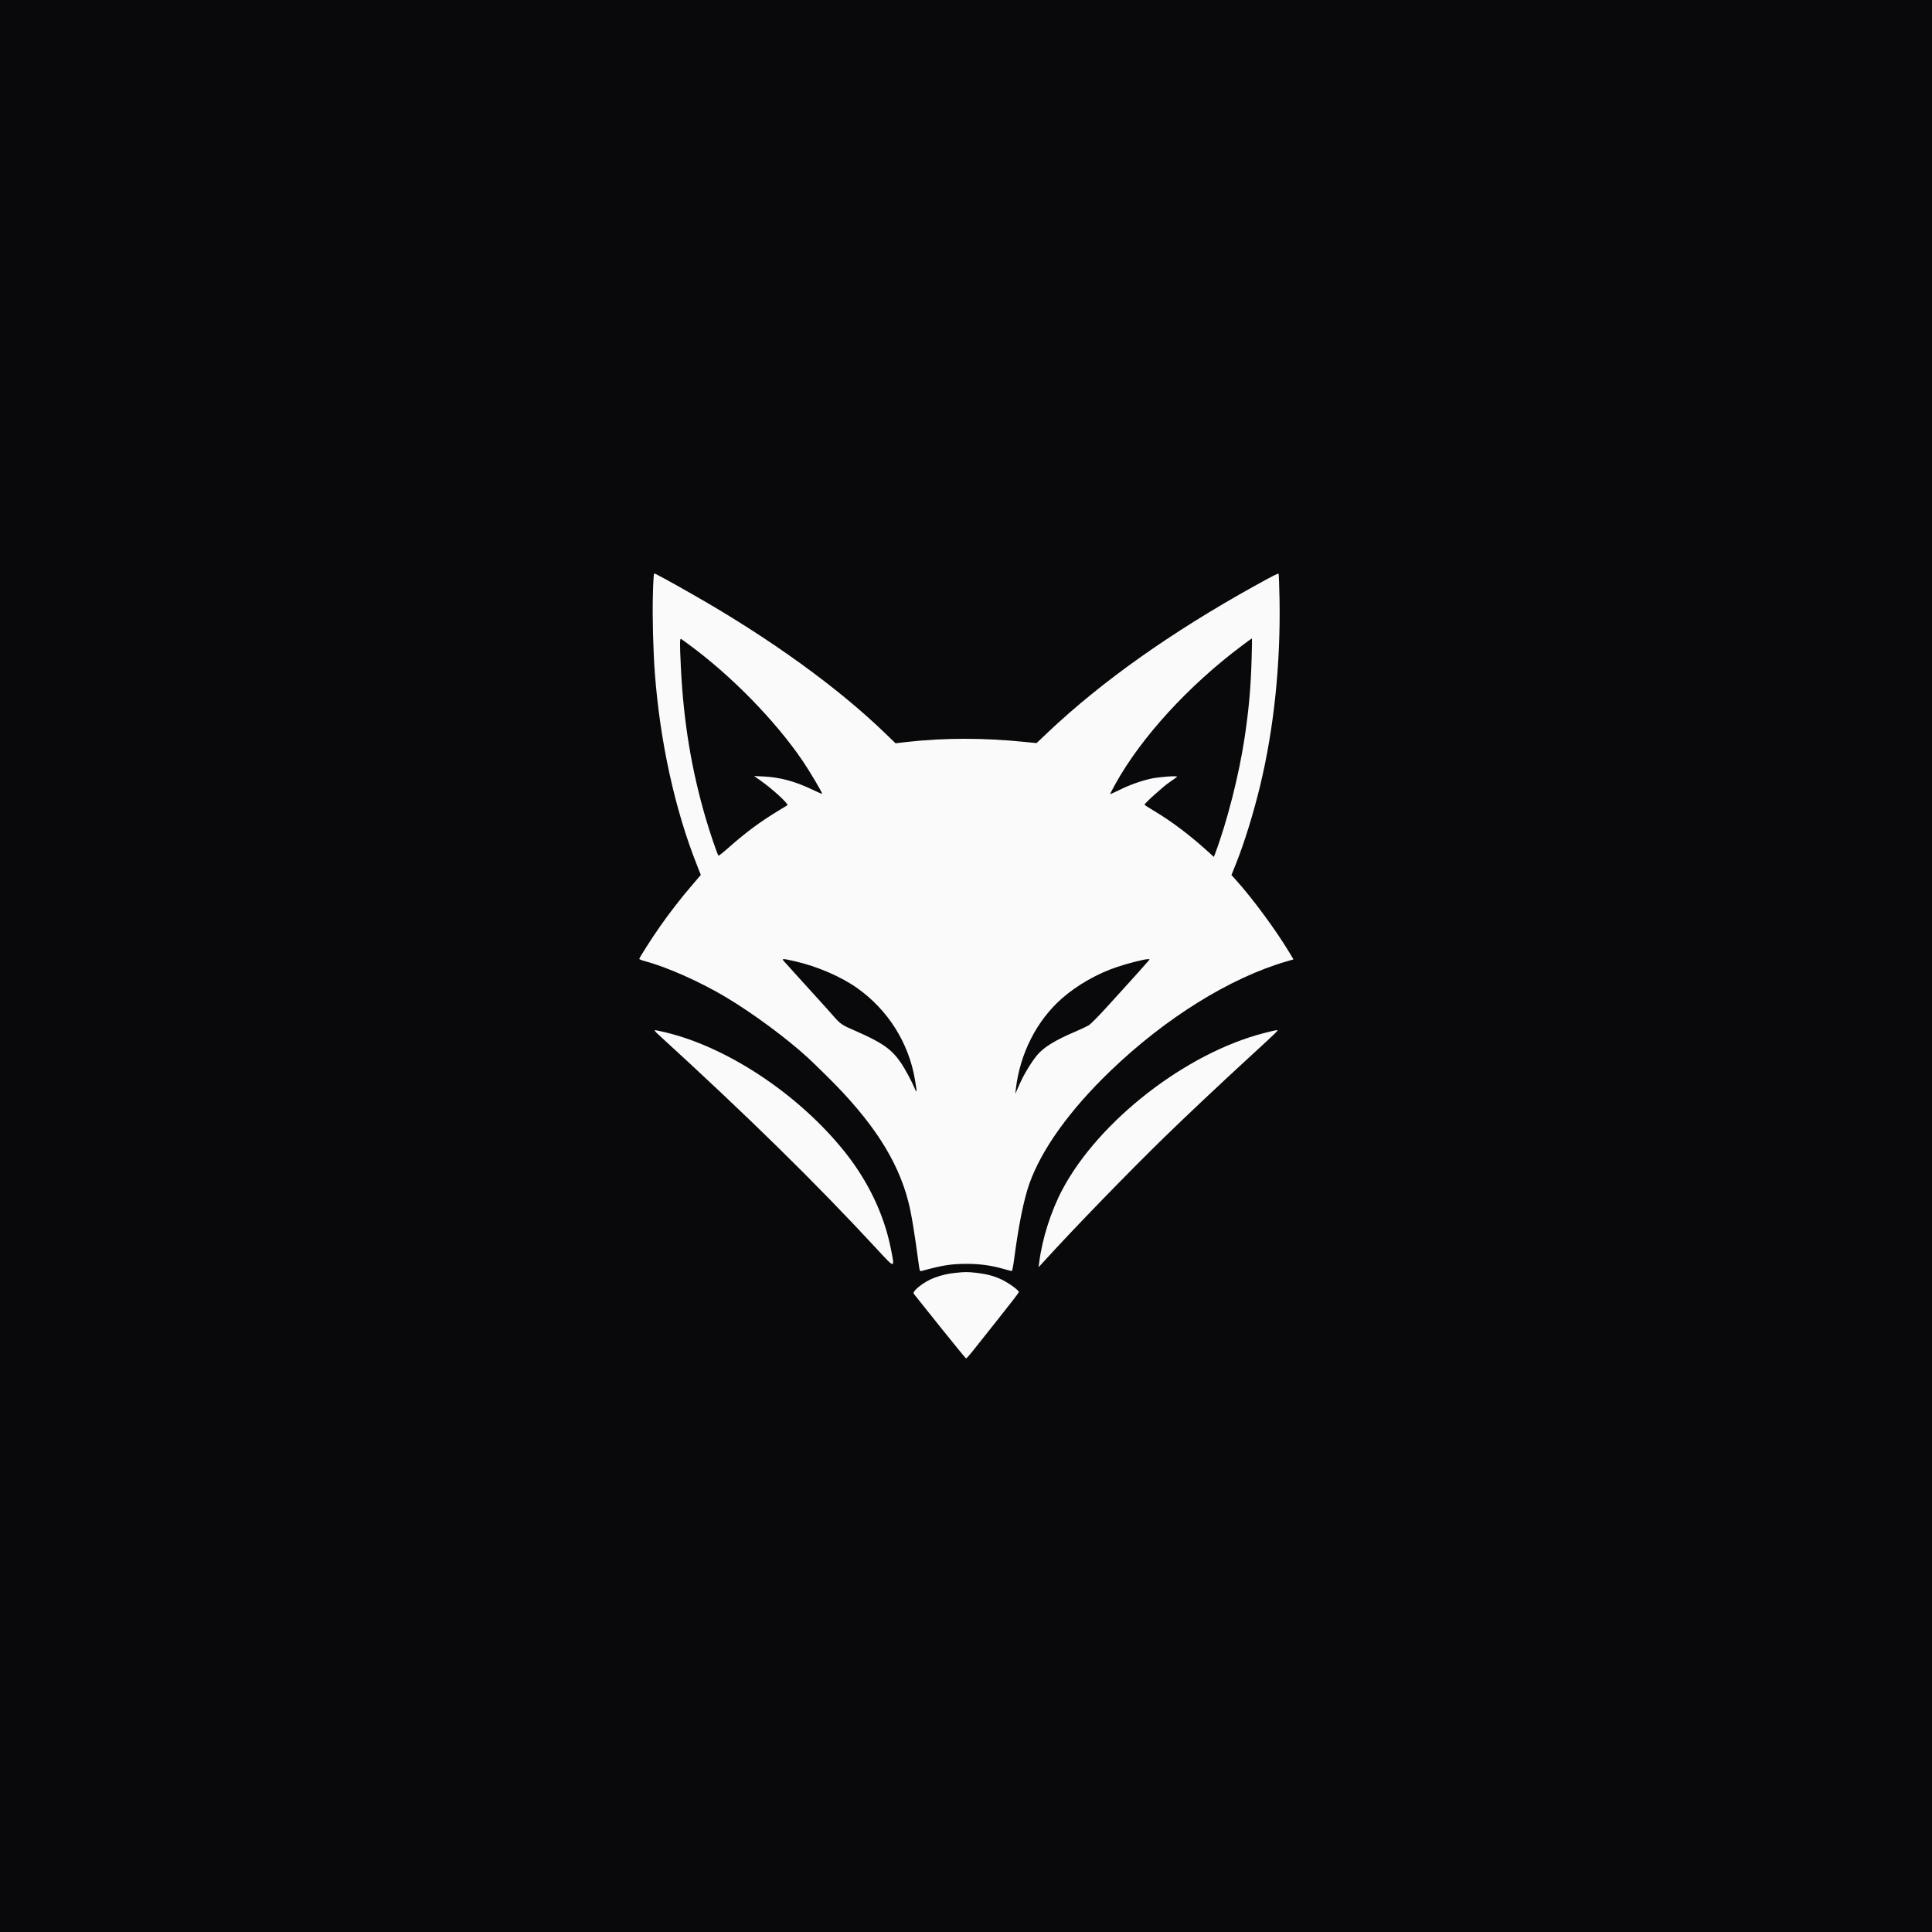
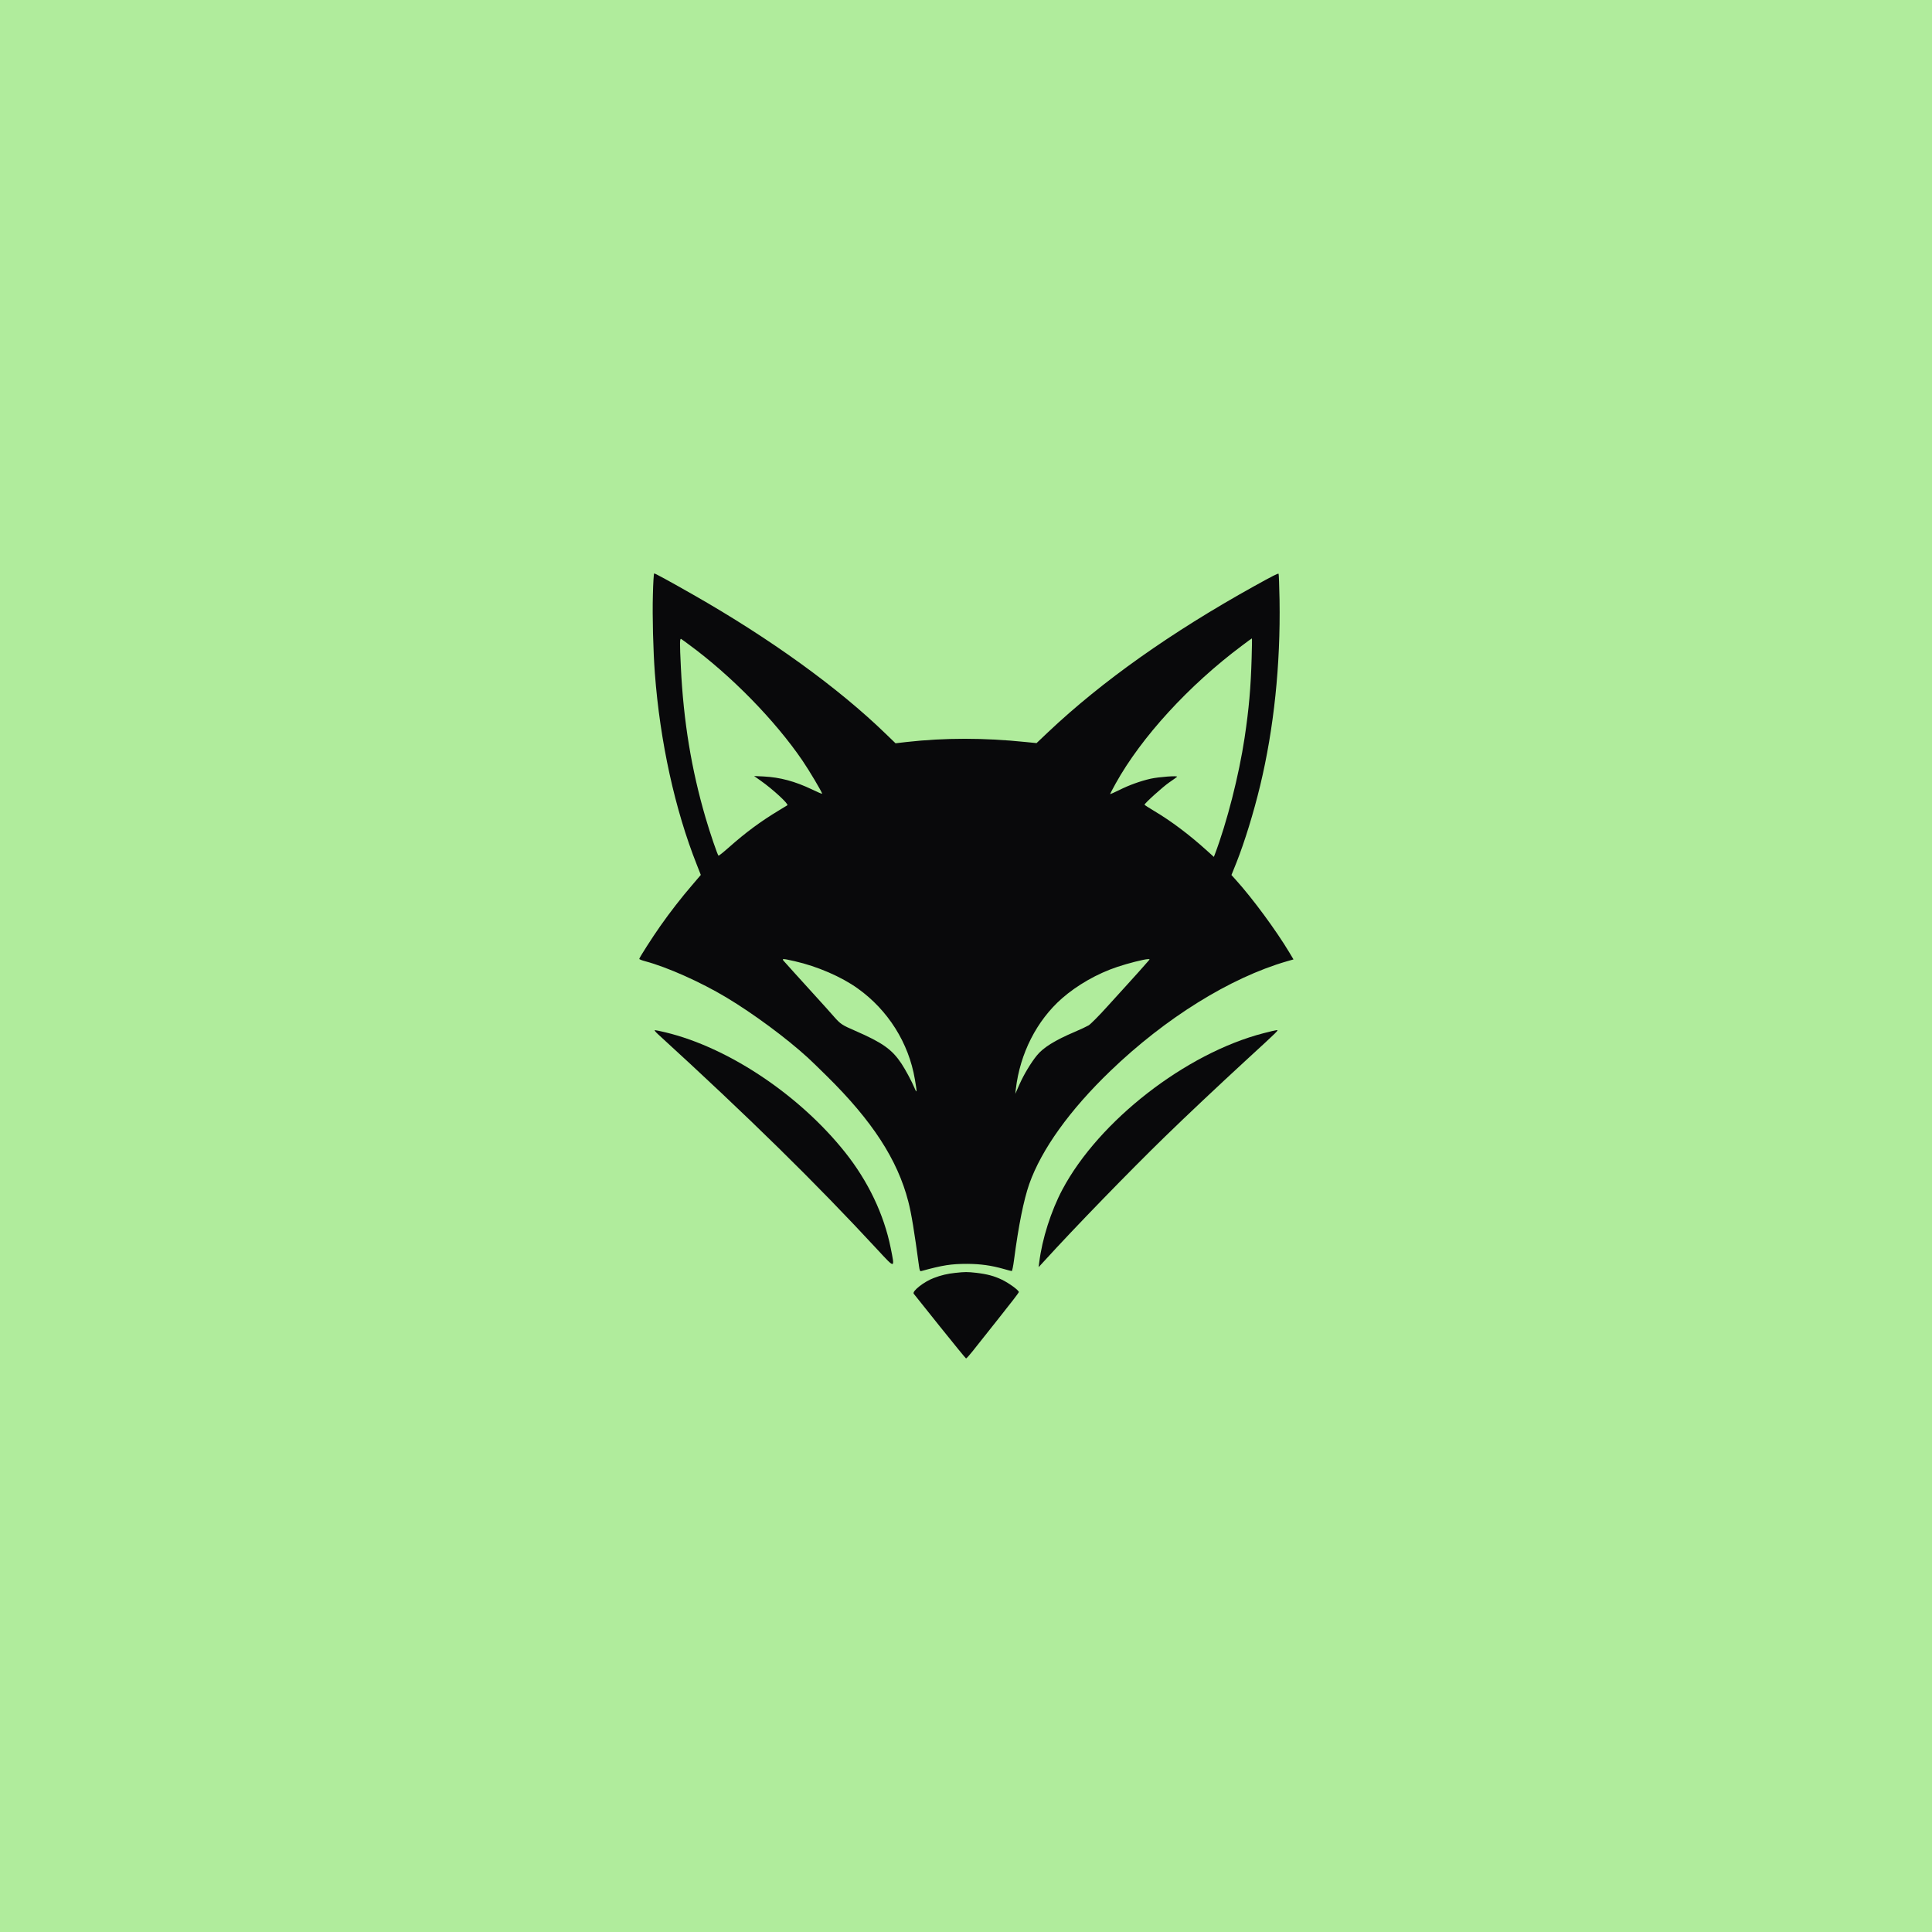
<svg xmlns="http://www.w3.org/2000/svg" viewBox="0 0 1024 1024">
-   <rect width="1024" height="1024" fill="#09090B" />
-   <g transform="translate(224 800) scale(0.04593301 -0.04593301)" fill="#FAFAFA" stroke="none">
+   <rect width="1024" height="1024" fill="#B0EC9C" />
+   <g transform="translate(224 800) scale(0.04593301 -0.04593301)" fill="#09090B" stroke="none">
    <path d="M2657 10553 c-7 -247 3 -641 23 -908 59 -784 231 -1570 484 -2207 l46 -117 -98 -115 c-122 -141 -261 -320 -368 -473 -97 -138 -244 -368 -244 -381 0 -5 30 -17 68 -27 255 -68 642 -241 937 -418 312 -187 694 -470 940 -695 33 -30 131 -125 218 -211 524 -516 817 -966 941 -1448 35 -133 71 -353 124 -748 6 -45 12 -59 23 -56 251 69 346 84 534 84 152 -1 276 -18 417 -58 48 -14 91 -25 96 -25 5 0 17 57 26 127 53 404 112 693 176 878 141 398 467 853 936 1304 635 611 1381 1075 2036 1265 l77 22 -49 82 c-153 255 -425 624 -615 834 l-52 58 58 144 c95 241 196 568 273 886 159 660 236 1396 224 2143 -3 164 -8 300 -11 303 -6 7 -69 -25 -287 -146 -955 -531 -1749 -1093 -2371 -1680 l-135 -128 -130 13 c-475 49 -932 49 -1368 0 l-129 -15 -111 107 c-548 532 -1331 1098 -2220 1605 -261 149 -442 248 -454 248 -5 0 -12 -111 -15 -247z m413 -572 c489 -358 996 -876 1313 -1341 78 -114 227 -365 227 -382 0 -4 -51 17 -112 47 -203 97 -373 142 -563 152 l-110 5 79 -56 c135 -95 321 -266 305 -281 -2 -1 -46 -28 -97 -59 -212 -128 -383 -254 -580 -429 -62 -55 -115 -97 -118 -94 -13 13 -98 262 -149 437 -164 560 -255 1117 -285 1735 -14 285 -13 338 3 329 6 -4 46 -32 87 -63z m6496 -158 c-10 -344 -31 -583 -81 -918 -66 -438 -204 -978 -344 -1348 l-11 -28 -92 83 c-198 178 -402 331 -592 444 -64 38 -116 72 -116 75 0 16 214 209 286 258 43 30 84 58 89 64 16 16 -210 -1 -305 -22 -117 -27 -247 -73 -364 -132 -55 -27 -101 -47 -103 -46 -1 2 27 57 64 123 297 535 846 1134 1458 1591 60 46 112 83 114 83 2 0 1 -102 -3 -227z m-5271 -3498 c259 -59 537 -179 724 -313 350 -249 590 -629 661 -1049 26 -149 25 -171 -3 -103 -30 73 -106 215 -152 284 -109 164 -218 241 -537 380 -146 63 -165 76 -234 153 -32 38 -131 147 -218 243 -88 96 -198 218 -245 270 -47 52 -98 110 -115 128 -38 40 -31 41 119 7z m4079 3 c-33 -39 -186 -210 -244 -273 -30 -33 -134 -147 -230 -253 -96 -107 -193 -204 -215 -217 -22 -13 -94 -47 -160 -75 -229 -97 -365 -182 -438 -273 -67 -82 -150 -220 -199 -331 l-49 -111 6 55 c48 411 241 790 532 1046 176 154 408 287 640 364 122 41 307 88 352 89 24 1 24 1 5 -21z" />
    <path d="M2717 5482 c1042 -952 1821 -1717 2533 -2487 205 -221 200 -222 151 22 -78 388 -261 770 -526 1103 -528 663 -1349 1211 -2075 1385 -58 14 -112 25 -120 25 -8 -1 7 -21 37 -48z" />
    <path d="M9705 5495 c-899 -232 -1901 -1011 -2323 -1805 -131 -247 -234 -571 -267 -840 l-7 -55 69 75 c343 377 985 1038 1388 1430 254 247 603 576 955 900 362 332 359 330 335 330 -11 -1 -79 -16 -150 -35z" />
    <path d="M6147 2729 c-88 -9 -166 -27 -248 -59 -112 -41 -255 -154 -232 -182 6 -7 142 -177 302 -378 161 -201 296 -366 301 -368 5 -2 39 36 77 84 37 48 173 218 300 378 128 160 233 297 233 303 0 21 -111 102 -195 143 -92 44 -172 65 -300 80 -100 11 -126 11 -238 -1z" />
  </g>
</svg>
